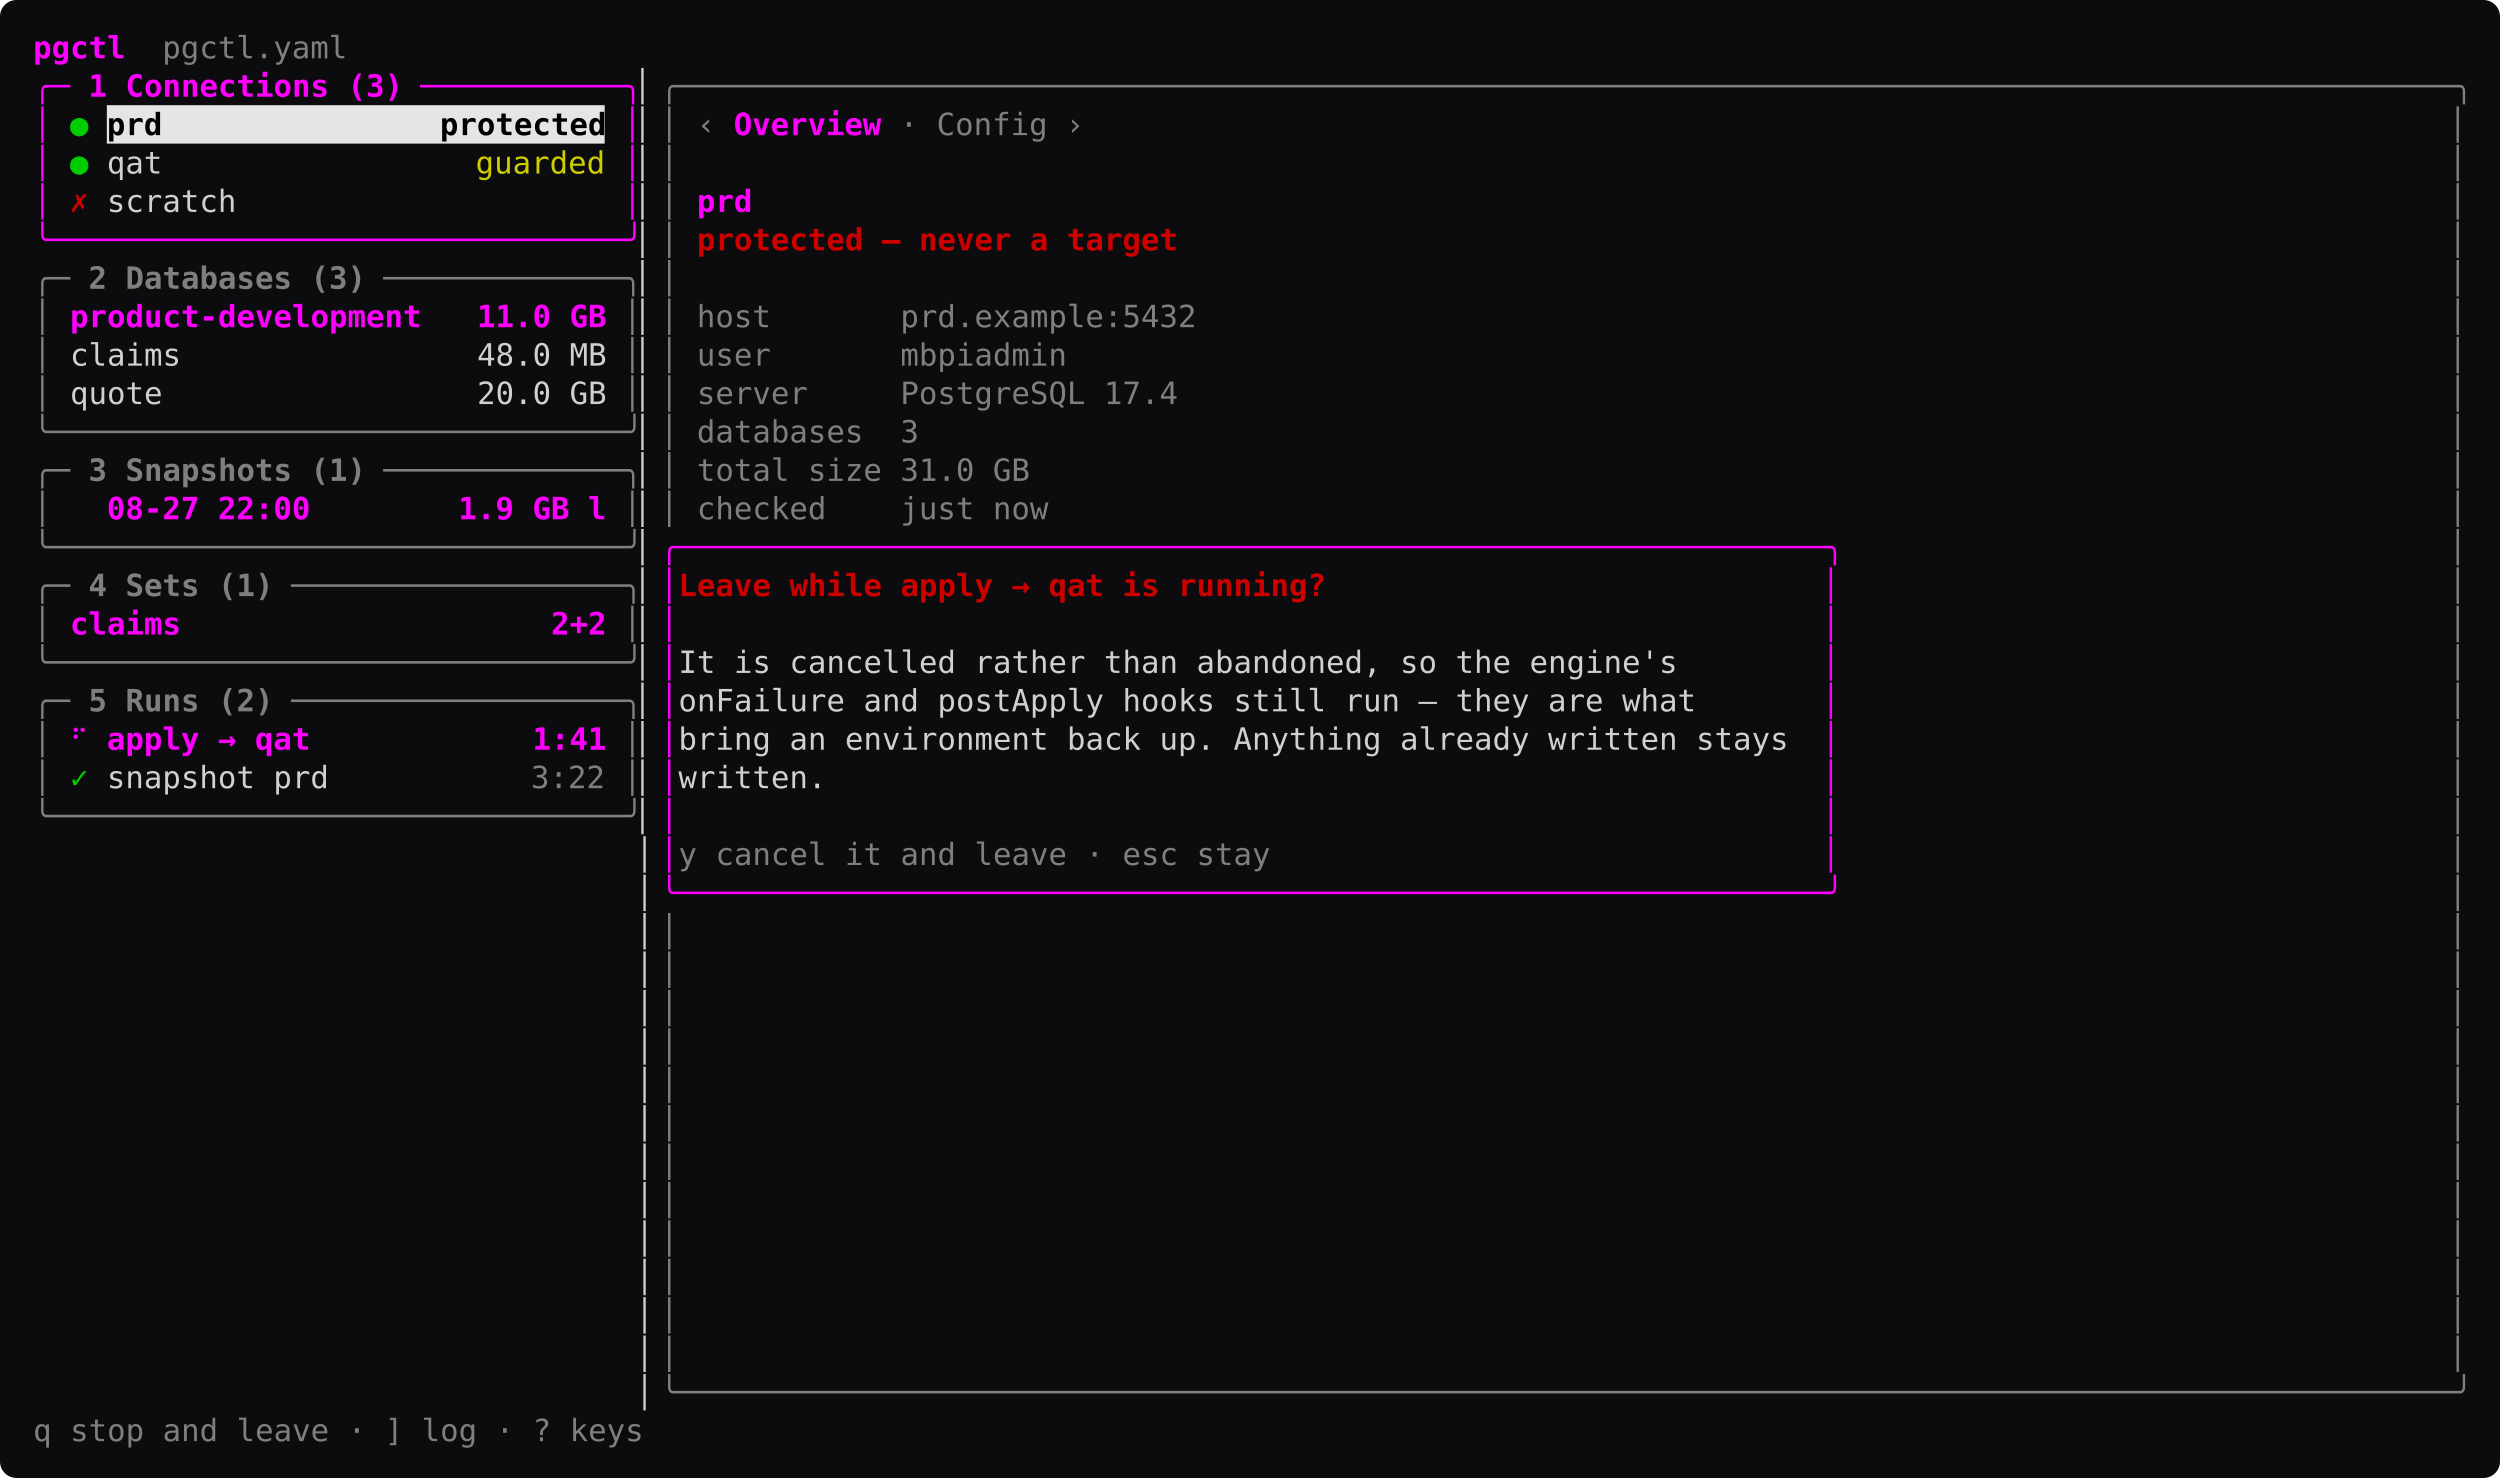
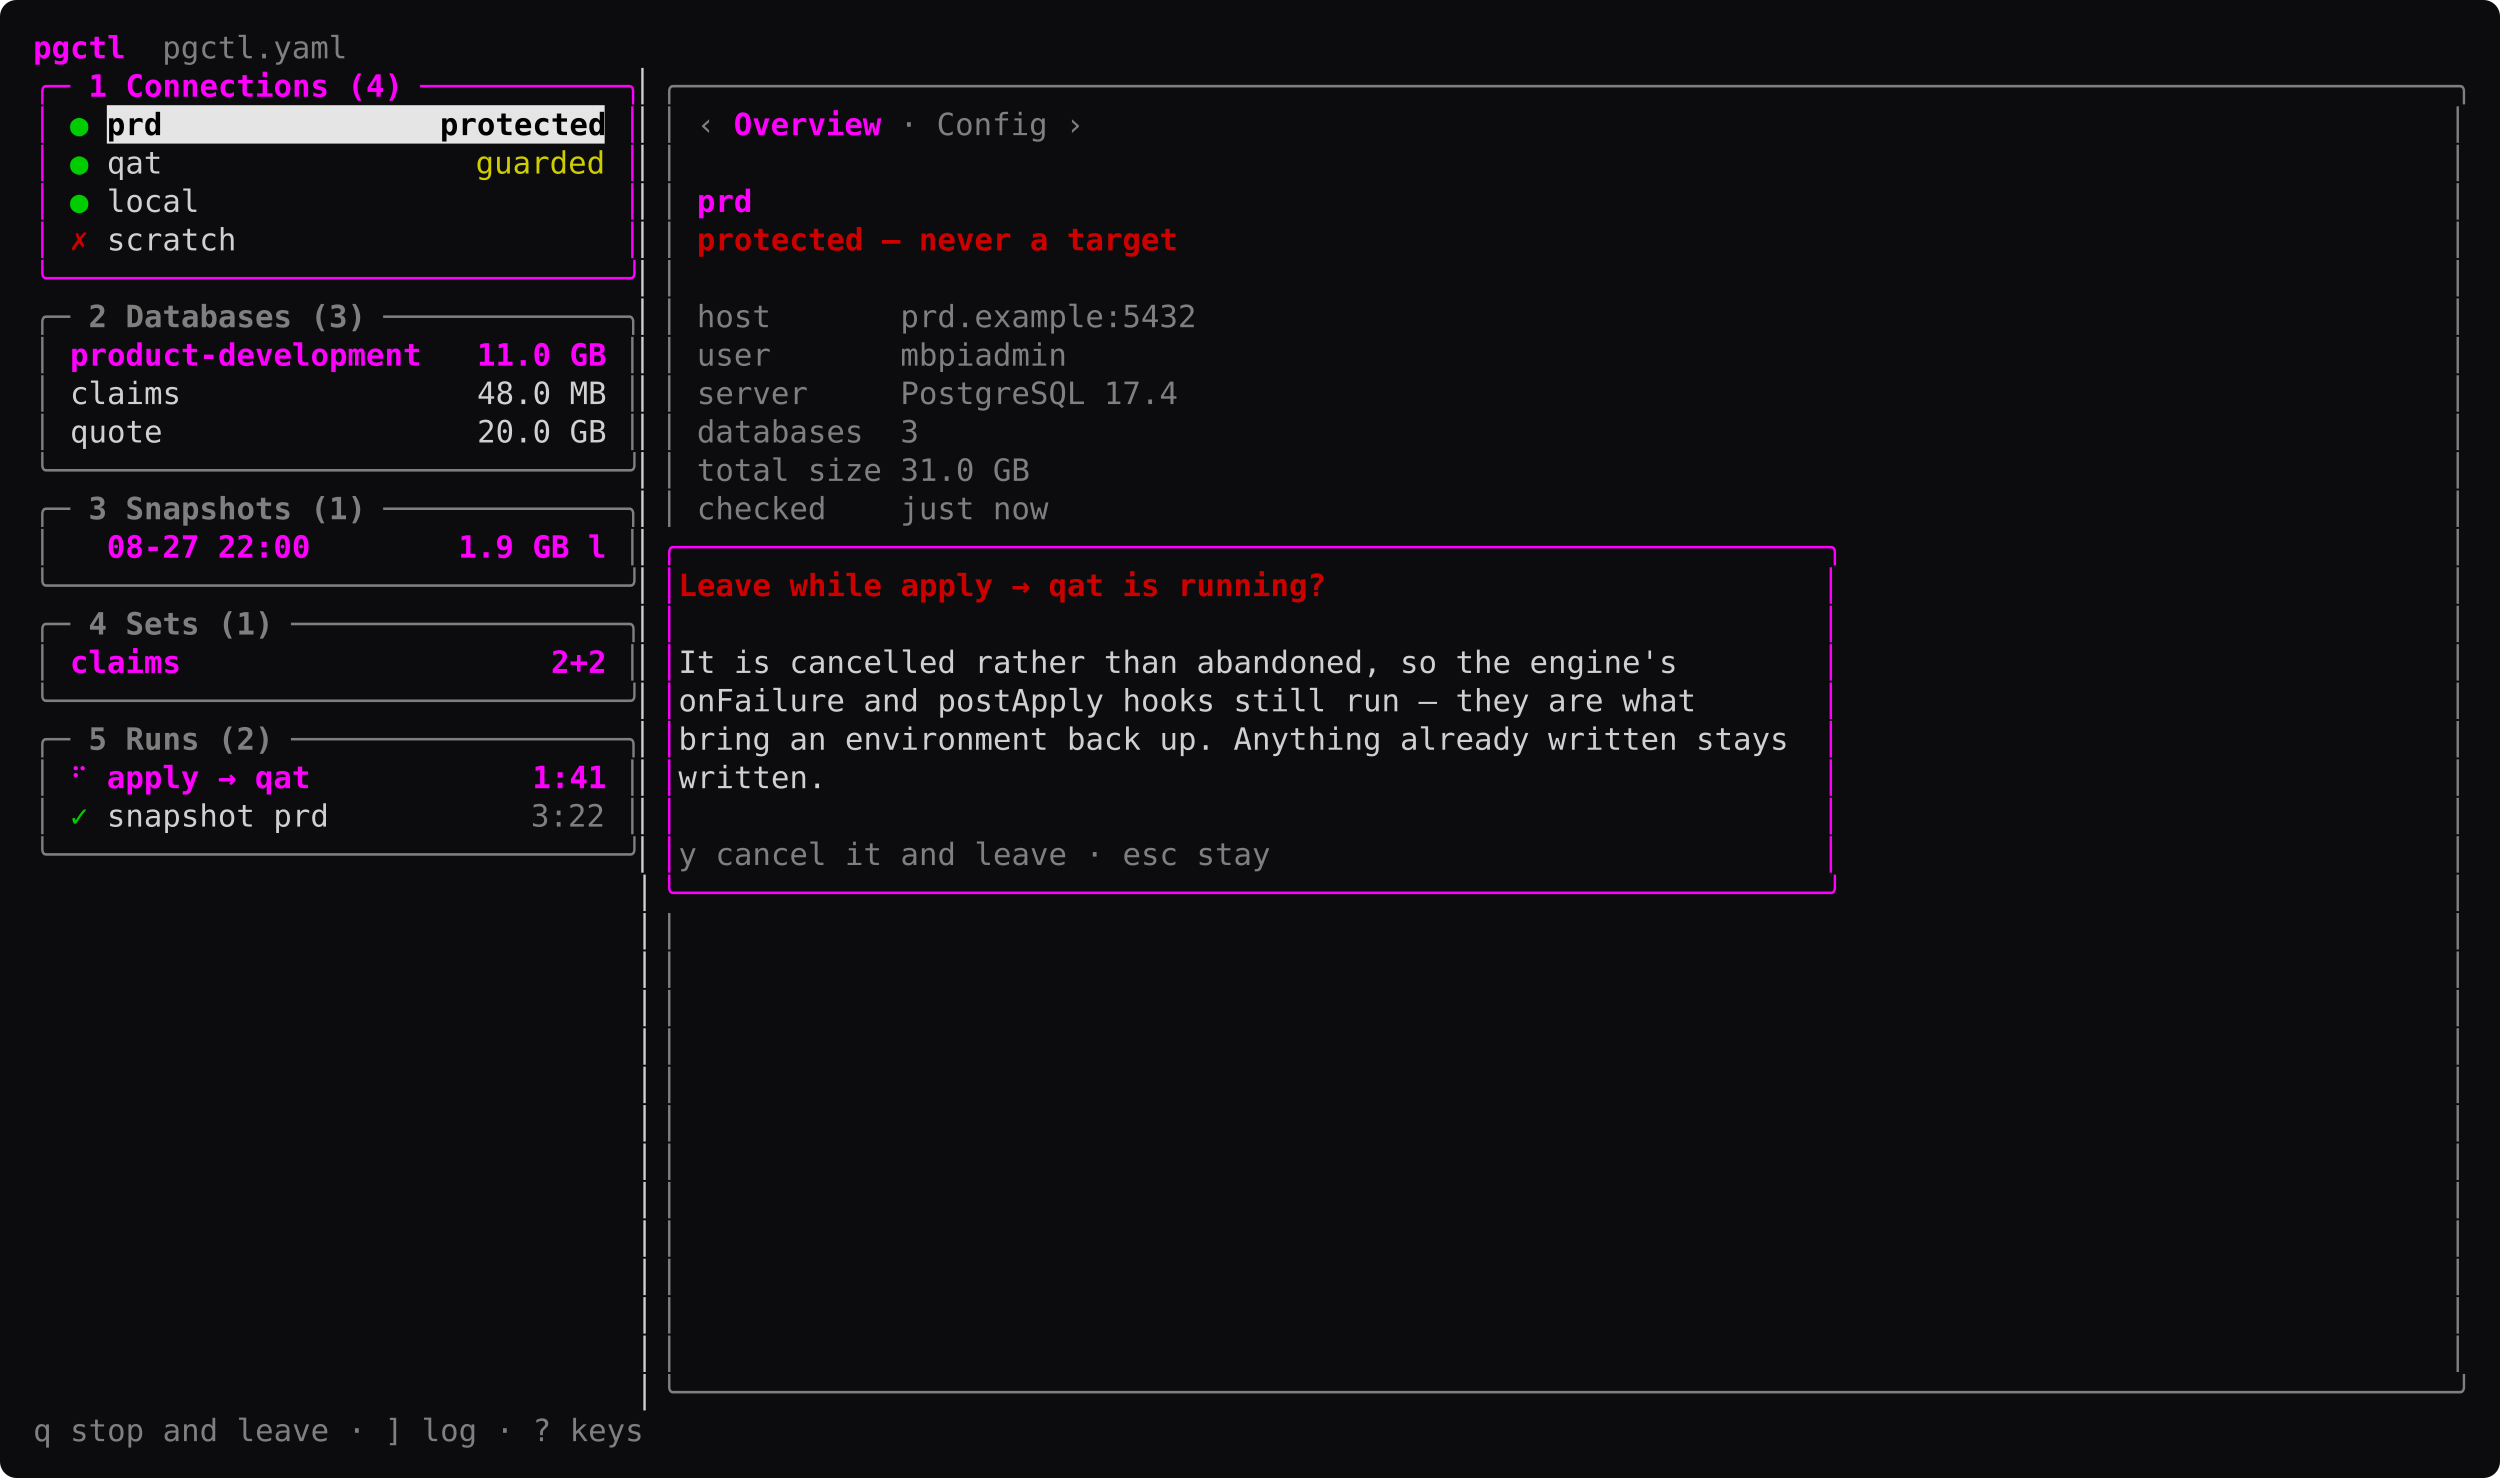
<svg xmlns="http://www.w3.org/2000/svg" width="1057.6" height="625.25" viewBox="0 0 1057.6 625.25" font-family="ui-monospace, 'SF Mono', SFMono-Regular, Menlo, Consolas, 'DejaVu Sans Mono', monospace" font-size="13" role="img">
  <rect width="1057.6" height="625.25" rx="7" fill="#0c0c0e" />
  <rect x="45.2" y="44.5" width="210.6" height="16.25" fill="#e5e5e5" />
  <text x="14" y="24.68" textLength="39" lengthAdjust="spacing" fill="#ff00ff" font-weight="600" xml:space="preserve">pgctl</text>
  <text x="53" y="24.68" textLength="93.6" lengthAdjust="spacing" fill="#7f7f7f" xml:space="preserve">  pgctl.yaml</text>
  <text x="14" y="40.92" textLength="15.6" lengthAdjust="spacing" fill="#ff00ff" xml:space="preserve">╭─</text>
-   <text x="29.6" y="40.92" textLength="140.4" lengthAdjust="spacing" fill="#ff00ff" font-weight="600" xml:space="preserve"> 1 Connections (3)</text>
+   <text x="29.6" y="40.92" textLength="140.4" lengthAdjust="spacing" fill="#ff00ff" font-weight="600" xml:space="preserve"> 1 Connections (4)</text>
  <text x="177.8" y="40.92" textLength="93.6" lengthAdjust="spacing" fill="#ff00ff" xml:space="preserve">───────────╮</text>
  <text x="271.4" y="40.92" textLength="7.8" lengthAdjust="spacing" fill="#d0d0d0" xml:space="preserve">▏</text>
  <text x="279.2" y="40.92" textLength="764.4" lengthAdjust="spacing" fill="#7f7f7f" xml:space="preserve">╭────────────────────────────────────────────────────────────────────────────────────────────────╮</text>
  <text x="14" y="57.17" textLength="7.8" lengthAdjust="spacing" fill="#ff00ff" xml:space="preserve">│</text>
  <text x="29.6" y="57.17" textLength="7.8" lengthAdjust="spacing" fill="#00cd00" xml:space="preserve">●</text>
  <text x="45.2" y="57.17" textLength="210.6" lengthAdjust="spacing" fill="#000000" font-weight="600" xml:space="preserve">prd               protected</text>
  <text x="263.6" y="57.17" textLength="7.8" lengthAdjust="spacing" fill="#ff00ff" xml:space="preserve">│</text>
  <text x="271.4" y="57.17" textLength="7.8" lengthAdjust="spacing" fill="#d0d0d0" xml:space="preserve">▏</text>
  <text x="279.2" y="57.17" textLength="7.8" lengthAdjust="spacing" fill="#7f7f7f" xml:space="preserve">│</text>
  <text x="294.8" y="57.17" textLength="7.8" lengthAdjust="spacing" fill="#7f7f7f" xml:space="preserve">‹</text>
  <text x="310.4" y="57.17" textLength="7.8" lengthAdjust="spacing" fill="#ff00ff" font-weight="600" xml:space="preserve">O</text>
  <text x="318.2" y="57.17" textLength="7.8" lengthAdjust="spacing" fill="#ff00ff" font-weight="600" xml:space="preserve">v</text>
  <text x="326" y="57.17" textLength="7.8" lengthAdjust="spacing" fill="#ff00ff" font-weight="600" xml:space="preserve">e</text>
  <text x="333.8" y="57.17" textLength="7.8" lengthAdjust="spacing" fill="#ff00ff" font-weight="600" xml:space="preserve">r</text>
  <text x="341.6" y="57.17" textLength="7.8" lengthAdjust="spacing" fill="#ff00ff" font-weight="600" xml:space="preserve">v</text>
  <text x="349.4" y="57.17" textLength="7.8" lengthAdjust="spacing" fill="#ff00ff" font-weight="600" xml:space="preserve">i</text>
  <text x="357.2" y="57.17" textLength="7.8" lengthAdjust="spacing" fill="#ff00ff" font-weight="600" xml:space="preserve">e</text>
  <text x="365" y="57.17" textLength="7.8" lengthAdjust="spacing" fill="#ff00ff" font-weight="600" xml:space="preserve">w</text>
  <text x="380.6" y="57.17" textLength="7.8" lengthAdjust="spacing" fill="#7f7f7f" xml:space="preserve">·</text>
  <text x="388.4" y="57.17" textLength="54.6" lengthAdjust="spacing" fill="#7f7f7f" xml:space="preserve"> Config</text>
  <text x="450.8" y="57.17" textLength="7.8" lengthAdjust="spacing" fill="#7f7f7f" xml:space="preserve">›</text>
  <text x="1035.8" y="57.17" textLength="7.8" lengthAdjust="spacing" fill="#7f7f7f" xml:space="preserve">│</text>
  <text x="14" y="73.42" textLength="7.8" lengthAdjust="spacing" fill="#ff00ff" xml:space="preserve">│</text>
  <text x="29.6" y="73.42" textLength="7.8" lengthAdjust="spacing" fill="#00cd00" xml:space="preserve">●</text>
  <text x="45.2" y="73.42" textLength="23.4" lengthAdjust="spacing" fill="#d0d0d0" xml:space="preserve">qat</text>
  <text x="201.2" y="73.42" textLength="54.6" lengthAdjust="spacing" fill="#cdcd00" xml:space="preserve">guarded</text>
  <text x="263.6" y="73.42" textLength="7.8" lengthAdjust="spacing" fill="#ff00ff" xml:space="preserve">│</text>
  <text x="271.4" y="73.42" textLength="7.8" lengthAdjust="spacing" fill="#d0d0d0" xml:space="preserve">▏</text>
  <text x="279.2" y="73.42" textLength="7.8" lengthAdjust="spacing" fill="#7f7f7f" xml:space="preserve">│</text>
  <text x="1035.8" y="73.42" textLength="7.8" lengthAdjust="spacing" fill="#7f7f7f" xml:space="preserve">│</text>
  <text x="14" y="89.67" textLength="7.8" lengthAdjust="spacing" fill="#ff00ff" xml:space="preserve">│</text>
-   <text x="29.6" y="89.67" textLength="7.8" lengthAdjust="spacing" fill="#cd0000" font-weight="600" xml:space="preserve">✗</text>
-   <text x="45.2" y="89.67" textLength="54.6" lengthAdjust="spacing" fill="#d0d0d0" xml:space="preserve">scratch</text>
+   <text x="29.6" y="89.67" textLength="7.8" lengthAdjust="spacing" fill="#00cd00" xml:space="preserve">●</text>
+   <text x="45.2" y="89.67" textLength="39" lengthAdjust="spacing" fill="#d0d0d0" xml:space="preserve">local</text>
  <text x="263.6" y="89.67" textLength="7.8" lengthAdjust="spacing" fill="#ff00ff" xml:space="preserve">│</text>
  <text x="271.4" y="89.67" textLength="7.8" lengthAdjust="spacing" fill="#d0d0d0" xml:space="preserve">▏</text>
  <text x="279.2" y="89.67" textLength="7.8" lengthAdjust="spacing" fill="#7f7f7f" xml:space="preserve">│</text>
  <text x="294.8" y="89.67" textLength="23.4" lengthAdjust="spacing" fill="#ff00ff" font-weight="600" xml:space="preserve">prd</text>
  <text x="1035.8" y="89.67" textLength="7.8" lengthAdjust="spacing" fill="#7f7f7f" xml:space="preserve">│</text>
-   <text x="14" y="105.92" textLength="257.4" lengthAdjust="spacing" fill="#ff00ff" xml:space="preserve">╰───────────────────────────────╯</text>
+   <text x="14" y="105.92" textLength="7.8" lengthAdjust="spacing" fill="#ff00ff" xml:space="preserve">│</text>
+   <text x="29.6" y="105.92" textLength="7.8" lengthAdjust="spacing" fill="#cd0000" font-weight="600" xml:space="preserve">✗</text>
+   <text x="45.2" y="105.92" textLength="54.6" lengthAdjust="spacing" fill="#d0d0d0" xml:space="preserve">scratch</text>
+   <text x="263.6" y="105.92" textLength="7.8" lengthAdjust="spacing" fill="#ff00ff" xml:space="preserve">│</text>
  <text x="271.4" y="105.92" textLength="7.8" lengthAdjust="spacing" fill="#d0d0d0" xml:space="preserve">▏</text>
  <text x="279.2" y="105.92" textLength="7.8" lengthAdjust="spacing" fill="#7f7f7f" xml:space="preserve">│</text>
  <text x="294.8" y="105.92" textLength="202.8" lengthAdjust="spacing" fill="#cd0000" font-weight="600" xml:space="preserve">protected — never a target</text>
  <text x="1035.8" y="105.92" textLength="7.8" lengthAdjust="spacing" fill="#7f7f7f" xml:space="preserve">│</text>
-   <text x="14" y="122.17" textLength="15.6" lengthAdjust="spacing" fill="#7f7f7f" xml:space="preserve">╭─</text>
-   <text x="29.6" y="122.17" textLength="124.8" lengthAdjust="spacing" fill="#7f7f7f" font-weight="600" xml:space="preserve"> 2 Databases (3)</text>
-   <text x="162.2" y="122.17" textLength="109.2" lengthAdjust="spacing" fill="#7f7f7f" xml:space="preserve">─────────────╮</text>
+   <text x="14" y="122.17" textLength="257.4" lengthAdjust="spacing" fill="#ff00ff" xml:space="preserve">╰───────────────────────────────╯</text>
  <text x="271.4" y="122.17" textLength="7.8" lengthAdjust="spacing" fill="#d0d0d0" xml:space="preserve">▏</text>
  <text x="279.2" y="122.17" textLength="7.8" lengthAdjust="spacing" fill="#7f7f7f" xml:space="preserve">│</text>
  <text x="1035.8" y="122.17" textLength="7.8" lengthAdjust="spacing" fill="#7f7f7f" xml:space="preserve">│</text>
-   <text x="14" y="138.43" textLength="7.8" lengthAdjust="spacing" fill="#7f7f7f" xml:space="preserve">│</text>
-   <text x="29.6" y="138.43" textLength="226.2" lengthAdjust="spacing" fill="#ff00ff" font-weight="600" xml:space="preserve">product-development   11.0 GB</text>
-   <text x="263.6" y="138.43" textLength="7.8" lengthAdjust="spacing" fill="#7f7f7f" xml:space="preserve">│</text>
+   <text x="14" y="138.43" textLength="15.6" lengthAdjust="spacing" fill="#7f7f7f" xml:space="preserve">╭─</text>
+   <text x="29.6" y="138.43" textLength="124.8" lengthAdjust="spacing" fill="#7f7f7f" font-weight="600" xml:space="preserve"> 2 Databases (3)</text>
+   <text x="162.2" y="138.43" textLength="109.2" lengthAdjust="spacing" fill="#7f7f7f" xml:space="preserve">─────────────╮</text>
  <text x="271.4" y="138.43" textLength="7.8" lengthAdjust="spacing" fill="#d0d0d0" xml:space="preserve">▏</text>
  <text x="279.2" y="138.43" textLength="7.8" lengthAdjust="spacing" fill="#7f7f7f" xml:space="preserve">│</text>
  <text x="294.8" y="138.43" textLength="210.6" lengthAdjust="spacing" fill="#7f7f7f" xml:space="preserve">host       prd.example:5432</text>
  <text x="1035.8" y="138.43" textLength="7.8" lengthAdjust="spacing" fill="#7f7f7f" xml:space="preserve">│</text>
  <text x="14" y="154.68" textLength="7.8" lengthAdjust="spacing" fill="#7f7f7f" xml:space="preserve">│</text>
-   <text x="21.8" y="154.68" textLength="234" lengthAdjust="spacing" fill="#d0d0d0" xml:space="preserve"> claims                48.0 MB</text>
+   <text x="29.6" y="154.68" textLength="226.2" lengthAdjust="spacing" fill="#ff00ff" font-weight="600" xml:space="preserve">product-development   11.0 GB</text>
  <text x="263.6" y="154.68" textLength="7.8" lengthAdjust="spacing" fill="#7f7f7f" xml:space="preserve">│</text>
  <text x="271.4" y="154.68" textLength="7.8" lengthAdjust="spacing" fill="#d0d0d0" xml:space="preserve">▏</text>
  <text x="279.2" y="154.68" textLength="7.8" lengthAdjust="spacing" fill="#7f7f7f" xml:space="preserve">│</text>
  <text x="294.8" y="154.68" textLength="156" lengthAdjust="spacing" fill="#7f7f7f" xml:space="preserve">user       mbpiadmin</text>
  <text x="1035.8" y="154.68" textLength="7.8" lengthAdjust="spacing" fill="#7f7f7f" xml:space="preserve">│</text>
  <text x="14" y="170.93" textLength="7.8" lengthAdjust="spacing" fill="#7f7f7f" xml:space="preserve">│</text>
-   <text x="21.8" y="170.93" textLength="234" lengthAdjust="spacing" fill="#d0d0d0" xml:space="preserve"> quote                 20.0 GB</text>
+   <text x="21.8" y="170.93" textLength="234" lengthAdjust="spacing" fill="#d0d0d0" xml:space="preserve"> claims                48.0 MB</text>
  <text x="263.6" y="170.93" textLength="7.8" lengthAdjust="spacing" fill="#7f7f7f" xml:space="preserve">│</text>
  <text x="271.4" y="170.93" textLength="7.8" lengthAdjust="spacing" fill="#d0d0d0" xml:space="preserve">▏</text>
  <text x="279.2" y="170.93" textLength="7.8" lengthAdjust="spacing" fill="#7f7f7f" xml:space="preserve">│</text>
  <text x="294.8" y="170.93" textLength="202.8" lengthAdjust="spacing" fill="#7f7f7f" xml:space="preserve">server     PostgreSQL 17.4</text>
  <text x="1035.8" y="170.93" textLength="7.8" lengthAdjust="spacing" fill="#7f7f7f" xml:space="preserve">│</text>
-   <text x="14" y="187.18" textLength="257.4" lengthAdjust="spacing" fill="#7f7f7f" xml:space="preserve">╰───────────────────────────────╯</text>
+   <text x="14" y="187.18" textLength="7.8" lengthAdjust="spacing" fill="#7f7f7f" xml:space="preserve">│</text>
+   <text x="21.8" y="187.18" textLength="234" lengthAdjust="spacing" fill="#d0d0d0" xml:space="preserve"> quote                 20.0 GB</text>
+   <text x="263.6" y="187.18" textLength="7.8" lengthAdjust="spacing" fill="#7f7f7f" xml:space="preserve">│</text>
  <text x="271.4" y="187.18" textLength="7.8" lengthAdjust="spacing" fill="#d0d0d0" xml:space="preserve">▏</text>
  <text x="279.2" y="187.18" textLength="7.8" lengthAdjust="spacing" fill="#7f7f7f" xml:space="preserve">│</text>
  <text x="294.8" y="187.18" textLength="93.6" lengthAdjust="spacing" fill="#7f7f7f" xml:space="preserve">databases  3</text>
  <text x="1035.8" y="187.18" textLength="7.8" lengthAdjust="spacing" fill="#7f7f7f" xml:space="preserve">│</text>
-   <text x="14" y="203.43" textLength="15.6" lengthAdjust="spacing" fill="#7f7f7f" xml:space="preserve">╭─</text>
-   <text x="29.6" y="203.43" textLength="124.8" lengthAdjust="spacing" fill="#7f7f7f" font-weight="600" xml:space="preserve"> 3 Snapshots (1)</text>
-   <text x="162.2" y="203.43" textLength="109.2" lengthAdjust="spacing" fill="#7f7f7f" xml:space="preserve">─────────────╮</text>
+   <text x="14" y="203.43" textLength="257.4" lengthAdjust="spacing" fill="#7f7f7f" xml:space="preserve">╰───────────────────────────────╯</text>
  <text x="271.4" y="203.43" textLength="7.8" lengthAdjust="spacing" fill="#d0d0d0" xml:space="preserve">▏</text>
  <text x="279.2" y="203.43" textLength="7.8" lengthAdjust="spacing" fill="#7f7f7f" xml:space="preserve">│</text>
  <text x="294.8" y="203.43" textLength="140.4" lengthAdjust="spacing" fill="#7f7f7f" xml:space="preserve">total size 31.0 GB</text>
  <text x="1035.8" y="203.43" textLength="7.8" lengthAdjust="spacing" fill="#7f7f7f" xml:space="preserve">│</text>
-   <text x="14" y="219.68" textLength="7.8" lengthAdjust="spacing" fill="#7f7f7f" xml:space="preserve">│</text>
-   <text x="45.2" y="219.68" textLength="210.6" lengthAdjust="spacing" fill="#ff00ff" font-weight="600" xml:space="preserve">08-27 22:00        1.9 GB l</text>
-   <text x="263.6" y="219.68" textLength="7.8" lengthAdjust="spacing" fill="#7f7f7f" xml:space="preserve">│</text>
+   <text x="14" y="219.68" textLength="15.6" lengthAdjust="spacing" fill="#7f7f7f" xml:space="preserve">╭─</text>
+   <text x="29.6" y="219.68" textLength="124.8" lengthAdjust="spacing" fill="#7f7f7f" font-weight="600" xml:space="preserve"> 3 Snapshots (1)</text>
+   <text x="162.2" y="219.68" textLength="109.2" lengthAdjust="spacing" fill="#7f7f7f" xml:space="preserve">─────────────╮</text>
  <text x="271.4" y="219.68" textLength="7.8" lengthAdjust="spacing" fill="#d0d0d0" xml:space="preserve">▏</text>
  <text x="279.2" y="219.68" textLength="7.8" lengthAdjust="spacing" fill="#7f7f7f" xml:space="preserve">│</text>
  <text x="294.8" y="219.68" textLength="148.2" lengthAdjust="spacing" fill="#7f7f7f" xml:space="preserve">checked    just now</text>
  <text x="1035.8" y="219.68" textLength="7.8" lengthAdjust="spacing" fill="#7f7f7f" xml:space="preserve">│</text>
-   <text x="14" y="235.93" textLength="257.4" lengthAdjust="spacing" fill="#7f7f7f" xml:space="preserve">╰───────────────────────────────╯</text>
+   <text x="14" y="235.93" textLength="7.8" lengthAdjust="spacing" fill="#7f7f7f" xml:space="preserve">│</text>
+   <text x="45.2" y="235.93" textLength="210.6" lengthAdjust="spacing" fill="#ff00ff" font-weight="600" xml:space="preserve">08-27 22:00        1.9 GB l</text>
+   <text x="263.6" y="235.93" textLength="7.8" lengthAdjust="spacing" fill="#7f7f7f" xml:space="preserve">│</text>
  <text x="271.4" y="235.93" textLength="7.8" lengthAdjust="spacing" fill="#d0d0d0" xml:space="preserve">▏</text>
  <text x="279.2" y="235.93" textLength="499.2" lengthAdjust="spacing" fill="#ff00ff" xml:space="preserve">╭──────────────────────────────────────────────────────────────╮</text>
  <text x="1035.8" y="235.93" textLength="7.8" lengthAdjust="spacing" fill="#7f7f7f" xml:space="preserve">│</text>
-   <text x="14" y="252.18" textLength="15.6" lengthAdjust="spacing" fill="#7f7f7f" xml:space="preserve">╭─</text>
-   <text x="29.6" y="252.18" textLength="85.8" lengthAdjust="spacing" fill="#7f7f7f" font-weight="600" xml:space="preserve"> 4 Sets (1)</text>
-   <text x="123.2" y="252.18" textLength="148.2" lengthAdjust="spacing" fill="#7f7f7f" xml:space="preserve">──────────────────╮</text>
+   <text x="14" y="252.18" textLength="257.4" lengthAdjust="spacing" fill="#7f7f7f" xml:space="preserve">╰───────────────────────────────╯</text>
  <text x="271.4" y="252.18" textLength="7.8" lengthAdjust="spacing" fill="#d0d0d0" xml:space="preserve">▏</text>
  <text x="279.2" y="252.18" textLength="7.8" lengthAdjust="spacing" fill="#ff00ff" xml:space="preserve">│</text>
  <text x="287" y="252.18" textLength="273" lengthAdjust="spacing" fill="#cd0000" font-weight="600" xml:space="preserve">Leave while apply → qat is running?</text>
  <text x="770.6" y="252.18" textLength="7.8" lengthAdjust="spacing" fill="#ff00ff" xml:space="preserve">│</text>
  <text x="1035.8" y="252.18" textLength="7.8" lengthAdjust="spacing" fill="#7f7f7f" xml:space="preserve">│</text>
-   <text x="14" y="268.43" textLength="7.8" lengthAdjust="spacing" fill="#7f7f7f" xml:space="preserve">│</text>
-   <text x="29.6" y="268.43" textLength="226.2" lengthAdjust="spacing" fill="#ff00ff" font-weight="600" xml:space="preserve">claims                    2+2</text>
-   <text x="263.6" y="268.43" textLength="7.8" lengthAdjust="spacing" fill="#7f7f7f" xml:space="preserve">│</text>
+   <text x="14" y="268.43" textLength="15.6" lengthAdjust="spacing" fill="#7f7f7f" xml:space="preserve">╭─</text>
+   <text x="29.6" y="268.43" textLength="85.8" lengthAdjust="spacing" fill="#7f7f7f" font-weight="600" xml:space="preserve"> 4 Sets (1)</text>
+   <text x="123.2" y="268.43" textLength="148.2" lengthAdjust="spacing" fill="#7f7f7f" xml:space="preserve">──────────────────╮</text>
  <text x="271.4" y="268.43" textLength="7.8" lengthAdjust="spacing" fill="#d0d0d0" xml:space="preserve">▏</text>
  <text x="279.2" y="268.43" textLength="7.8" lengthAdjust="spacing" fill="#ff00ff" xml:space="preserve">│</text>
  <text x="770.6" y="268.43" textLength="7.8" lengthAdjust="spacing" fill="#ff00ff" xml:space="preserve">│</text>
  <text x="1035.8" y="268.43" textLength="7.8" lengthAdjust="spacing" fill="#7f7f7f" xml:space="preserve">│</text>
-   <text x="14" y="284.68" textLength="257.4" lengthAdjust="spacing" fill="#7f7f7f" xml:space="preserve">╰───────────────────────────────╯</text>
+   <text x="14" y="284.68" textLength="7.8" lengthAdjust="spacing" fill="#7f7f7f" xml:space="preserve">│</text>
+   <text x="29.6" y="284.68" textLength="226.2" lengthAdjust="spacing" fill="#ff00ff" font-weight="600" xml:space="preserve">claims                    2+2</text>
+   <text x="263.6" y="284.68" textLength="7.8" lengthAdjust="spacing" fill="#7f7f7f" xml:space="preserve">│</text>
  <text x="271.4" y="284.68" textLength="7.8" lengthAdjust="spacing" fill="#d0d0d0" xml:space="preserve">▏</text>
  <text x="279.2" y="284.68" textLength="7.8" lengthAdjust="spacing" fill="#ff00ff" xml:space="preserve">│</text>
  <text x="287" y="284.68" textLength="421.2" lengthAdjust="spacing" fill="#d0d0d0" xml:space="preserve">It is cancelled rather than abandoned, so the engine's</text>
  <text x="770.6" y="284.68" textLength="7.8" lengthAdjust="spacing" fill="#ff00ff" xml:space="preserve">│</text>
  <text x="1035.8" y="284.68" textLength="7.8" lengthAdjust="spacing" fill="#7f7f7f" xml:space="preserve">│</text>
-   <text x="14" y="300.93" textLength="15.6" lengthAdjust="spacing" fill="#7f7f7f" xml:space="preserve">╭─</text>
-   <text x="29.6" y="300.93" textLength="85.8" lengthAdjust="spacing" fill="#7f7f7f" font-weight="600" xml:space="preserve"> 5 Runs (2)</text>
-   <text x="123.2" y="300.93" textLength="148.2" lengthAdjust="spacing" fill="#7f7f7f" xml:space="preserve">──────────────────╮</text>
+   <text x="14" y="300.93" textLength="257.4" lengthAdjust="spacing" fill="#7f7f7f" xml:space="preserve">╰───────────────────────────────╯</text>
  <text x="271.4" y="300.93" textLength="7.8" lengthAdjust="spacing" fill="#d0d0d0" xml:space="preserve">▏</text>
  <text x="279.2" y="300.93" textLength="7.8" lengthAdjust="spacing" fill="#ff00ff" xml:space="preserve">│</text>
  <text x="287" y="300.93" textLength="429" lengthAdjust="spacing" fill="#d0d0d0" xml:space="preserve">onFailure and postApply hooks still run — they are what</text>
  <text x="770.6" y="300.93" textLength="7.8" lengthAdjust="spacing" fill="#ff00ff" xml:space="preserve">│</text>
  <text x="1035.8" y="300.93" textLength="7.8" lengthAdjust="spacing" fill="#7f7f7f" xml:space="preserve">│</text>
-   <text x="14" y="317.18" textLength="7.8" lengthAdjust="spacing" fill="#7f7f7f" xml:space="preserve">│</text>
-   <text x="29.6" y="317.18" textLength="7.8" lengthAdjust="spacing" fill="#ff00ff" xml:space="preserve">⠋</text>
-   <text x="45.2" y="317.18" textLength="210.6" lengthAdjust="spacing" fill="#ff00ff" font-weight="600" xml:space="preserve">apply → qat            1:41</text>
-   <text x="263.6" y="317.18" textLength="7.8" lengthAdjust="spacing" fill="#7f7f7f" xml:space="preserve">│</text>
+   <text x="14" y="317.18" textLength="15.6" lengthAdjust="spacing" fill="#7f7f7f" xml:space="preserve">╭─</text>
+   <text x="29.6" y="317.18" textLength="85.8" lengthAdjust="spacing" fill="#7f7f7f" font-weight="600" xml:space="preserve"> 5 Runs (2)</text>
+   <text x="123.2" y="317.18" textLength="148.2" lengthAdjust="spacing" fill="#7f7f7f" xml:space="preserve">──────────────────╮</text>
  <text x="271.4" y="317.18" textLength="7.8" lengthAdjust="spacing" fill="#d0d0d0" xml:space="preserve">▏</text>
  <text x="279.2" y="317.18" textLength="7.8" lengthAdjust="spacing" fill="#ff00ff" xml:space="preserve">│</text>
  <text x="287" y="317.18" textLength="468" lengthAdjust="spacing" fill="#d0d0d0" xml:space="preserve">bring an environment back up. Anything already written stays</text>
  <text x="770.6" y="317.18" textLength="7.8" lengthAdjust="spacing" fill="#ff00ff" xml:space="preserve">│</text>
  <text x="1035.8" y="317.18" textLength="7.8" lengthAdjust="spacing" fill="#7f7f7f" xml:space="preserve">│</text>
  <text x="14" y="333.43" textLength="7.8" lengthAdjust="spacing" fill="#7f7f7f" xml:space="preserve">│</text>
-   <text x="29.6" y="333.43" textLength="7.8" lengthAdjust="spacing" fill="#00cd00" xml:space="preserve">✓</text>
-   <text x="45.2" y="333.43" textLength="93.6" lengthAdjust="spacing" fill="#d0d0d0" xml:space="preserve">snapshot prd</text>
-   <text x="224.6" y="333.43" textLength="31.2" lengthAdjust="spacing" fill="#7f7f7f" xml:space="preserve">3:22</text>
+   <text x="29.6" y="333.43" textLength="7.8" lengthAdjust="spacing" fill="#ff00ff" xml:space="preserve">⠋</text>
+   <text x="45.2" y="333.43" textLength="210.6" lengthAdjust="spacing" fill="#ff00ff" font-weight="600" xml:space="preserve">apply → qat            1:41</text>
  <text x="263.6" y="333.43" textLength="7.8" lengthAdjust="spacing" fill="#7f7f7f" xml:space="preserve">│</text>
  <text x="271.4" y="333.43" textLength="7.8" lengthAdjust="spacing" fill="#d0d0d0" xml:space="preserve">▏</text>
  <text x="279.2" y="333.43" textLength="7.8" lengthAdjust="spacing" fill="#ff00ff" xml:space="preserve">│</text>
  <text x="287" y="333.43" textLength="62.4" lengthAdjust="spacing" fill="#d0d0d0" xml:space="preserve">written.</text>
  <text x="770.6" y="333.43" textLength="7.8" lengthAdjust="spacing" fill="#ff00ff" xml:space="preserve">│</text>
  <text x="1035.8" y="333.43" textLength="7.8" lengthAdjust="spacing" fill="#7f7f7f" xml:space="preserve">│</text>
-   <text x="14" y="349.68" textLength="257.4" lengthAdjust="spacing" fill="#7f7f7f" xml:space="preserve">╰───────────────────────────────╯</text>
+   <text x="14" y="349.68" textLength="7.8" lengthAdjust="spacing" fill="#7f7f7f" xml:space="preserve">│</text>
+   <text x="29.6" y="349.68" textLength="7.8" lengthAdjust="spacing" fill="#00cd00" xml:space="preserve">✓</text>
+   <text x="45.2" y="349.68" textLength="93.6" lengthAdjust="spacing" fill="#d0d0d0" xml:space="preserve">snapshot prd</text>
+   <text x="224.6" y="349.68" textLength="31.2" lengthAdjust="spacing" fill="#7f7f7f" xml:space="preserve">3:22</text>
+   <text x="263.6" y="349.68" textLength="7.8" lengthAdjust="spacing" fill="#7f7f7f" xml:space="preserve">│</text>
  <text x="271.4" y="349.68" textLength="7.8" lengthAdjust="spacing" fill="#d0d0d0" xml:space="preserve">▏</text>
  <text x="279.2" y="349.68" textLength="7.8" lengthAdjust="spacing" fill="#ff00ff" xml:space="preserve">│</text>
  <text x="770.6" y="349.68" textLength="7.8" lengthAdjust="spacing" fill="#ff00ff" xml:space="preserve">│</text>
  <text x="1035.8" y="349.68" textLength="7.8" lengthAdjust="spacing" fill="#7f7f7f" xml:space="preserve">│</text>
-   <text x="14" y="365.93" textLength="265.2" lengthAdjust="spacing" fill="#d0d0d0" xml:space="preserve">                                 ▏</text>
+   <text x="14" y="365.93" textLength="257.4" lengthAdjust="spacing" fill="#7f7f7f" xml:space="preserve">╰───────────────────────────────╯</text>
+   <text x="271.4" y="365.93" textLength="7.8" lengthAdjust="spacing" fill="#d0d0d0" xml:space="preserve">▏</text>
  <text x="279.2" y="365.93" textLength="7.8" lengthAdjust="spacing" fill="#ff00ff" xml:space="preserve">│</text>
  <text x="287" y="365.93" textLength="249.6" lengthAdjust="spacing" fill="#7f7f7f" xml:space="preserve">y cancel it and leave · esc stay</text>
  <text x="770.6" y="365.93" textLength="7.8" lengthAdjust="spacing" fill="#ff00ff" xml:space="preserve">│</text>
  <text x="1035.8" y="365.93" textLength="7.8" lengthAdjust="spacing" fill="#7f7f7f" xml:space="preserve">│</text>
  <text x="14" y="382.18" textLength="265.2" lengthAdjust="spacing" fill="#d0d0d0" xml:space="preserve">                                 ▏</text>
  <text x="279.2" y="382.18" textLength="499.2" lengthAdjust="spacing" fill="#ff00ff" xml:space="preserve">╰──────────────────────────────────────────────────────────────╯</text>
  <text x="1035.8" y="382.18" textLength="7.8" lengthAdjust="spacing" fill="#7f7f7f" xml:space="preserve">│</text>
  <text x="14" y="398.43" textLength="265.2" lengthAdjust="spacing" fill="#d0d0d0" xml:space="preserve">                                 ▏</text>
  <text x="279.2" y="398.43" textLength="7.8" lengthAdjust="spacing" fill="#7f7f7f" xml:space="preserve">│</text>
  <text x="1035.8" y="398.43" textLength="7.8" lengthAdjust="spacing" fill="#7f7f7f" xml:space="preserve">│</text>
  <text x="14" y="414.68" textLength="265.2" lengthAdjust="spacing" fill="#d0d0d0" xml:space="preserve">                                 ▏</text>
  <text x="279.2" y="414.68" textLength="7.8" lengthAdjust="spacing" fill="#7f7f7f" xml:space="preserve">│</text>
  <text x="1035.8" y="414.68" textLength="7.8" lengthAdjust="spacing" fill="#7f7f7f" xml:space="preserve">│</text>
  <text x="14" y="430.93" textLength="265.2" lengthAdjust="spacing" fill="#d0d0d0" xml:space="preserve">                                 ▏</text>
  <text x="279.2" y="430.93" textLength="7.8" lengthAdjust="spacing" fill="#7f7f7f" xml:space="preserve">│</text>
  <text x="1035.8" y="430.93" textLength="7.8" lengthAdjust="spacing" fill="#7f7f7f" xml:space="preserve">│</text>
  <text x="14" y="447.18" textLength="265.2" lengthAdjust="spacing" fill="#d0d0d0" xml:space="preserve">                                 ▏</text>
  <text x="279.2" y="447.18" textLength="7.8" lengthAdjust="spacing" fill="#7f7f7f" xml:space="preserve">│</text>
  <text x="1035.8" y="447.18" textLength="7.8" lengthAdjust="spacing" fill="#7f7f7f" xml:space="preserve">│</text>
  <text x="14" y="463.43" textLength="265.2" lengthAdjust="spacing" fill="#d0d0d0" xml:space="preserve">                                 ▏</text>
  <text x="279.2" y="463.43" textLength="7.8" lengthAdjust="spacing" fill="#7f7f7f" xml:space="preserve">│</text>
  <text x="1035.8" y="463.43" textLength="7.8" lengthAdjust="spacing" fill="#7f7f7f" xml:space="preserve">│</text>
  <text x="14" y="479.68" textLength="265.2" lengthAdjust="spacing" fill="#d0d0d0" xml:space="preserve">                                 ▏</text>
  <text x="279.2" y="479.68" textLength="7.8" lengthAdjust="spacing" fill="#7f7f7f" xml:space="preserve">│</text>
  <text x="1035.8" y="479.68" textLength="7.8" lengthAdjust="spacing" fill="#7f7f7f" xml:space="preserve">│</text>
  <text x="14" y="495.93" textLength="265.2" lengthAdjust="spacing" fill="#d0d0d0" xml:space="preserve">                                 ▏</text>
  <text x="279.2" y="495.93" textLength="7.8" lengthAdjust="spacing" fill="#7f7f7f" xml:space="preserve">│</text>
  <text x="1035.8" y="495.93" textLength="7.8" lengthAdjust="spacing" fill="#7f7f7f" xml:space="preserve">│</text>
  <text x="14" y="512.17" textLength="265.2" lengthAdjust="spacing" fill="#d0d0d0" xml:space="preserve">                                 ▏</text>
  <text x="279.2" y="512.17" textLength="7.8" lengthAdjust="spacing" fill="#7f7f7f" xml:space="preserve">│</text>
  <text x="1035.8" y="512.17" textLength="7.8" lengthAdjust="spacing" fill="#7f7f7f" xml:space="preserve">│</text>
  <text x="14" y="528.42" textLength="265.2" lengthAdjust="spacing" fill="#d0d0d0" xml:space="preserve">                                 ▏</text>
  <text x="279.2" y="528.42" textLength="7.8" lengthAdjust="spacing" fill="#7f7f7f" xml:space="preserve">│</text>
  <text x="1035.8" y="528.42" textLength="7.8" lengthAdjust="spacing" fill="#7f7f7f" xml:space="preserve">│</text>
  <text x="14" y="544.67" textLength="265.2" lengthAdjust="spacing" fill="#d0d0d0" xml:space="preserve">                                 ▏</text>
  <text x="279.2" y="544.67" textLength="7.8" lengthAdjust="spacing" fill="#7f7f7f" xml:space="preserve">│</text>
  <text x="1035.8" y="544.67" textLength="7.8" lengthAdjust="spacing" fill="#7f7f7f" xml:space="preserve">│</text>
  <text x="14" y="560.92" textLength="265.2" lengthAdjust="spacing" fill="#d0d0d0" xml:space="preserve">                                 ▏</text>
  <text x="279.2" y="560.92" textLength="7.8" lengthAdjust="spacing" fill="#7f7f7f" xml:space="preserve">│</text>
  <text x="1035.8" y="560.92" textLength="7.8" lengthAdjust="spacing" fill="#7f7f7f" xml:space="preserve">│</text>
  <text x="14" y="577.17" textLength="265.2" lengthAdjust="spacing" fill="#d0d0d0" xml:space="preserve">                                 ▏</text>
  <text x="279.2" y="577.17" textLength="7.8" lengthAdjust="spacing" fill="#7f7f7f" xml:space="preserve">│</text>
  <text x="1035.8" y="577.17" textLength="7.8" lengthAdjust="spacing" fill="#7f7f7f" xml:space="preserve">│</text>
  <text x="14" y="593.42" textLength="265.2" lengthAdjust="spacing" fill="#d0d0d0" xml:space="preserve">                                 ▏</text>
  <text x="279.2" y="593.42" textLength="764.4" lengthAdjust="spacing" fill="#7f7f7f" xml:space="preserve">╰────────────────────────────────────────────────────────────────────────────────────────────────╯</text>
  <text x="14" y="609.67" textLength="257.4" lengthAdjust="spacing" fill="#7f7f7f" xml:space="preserve">q stop and leave · ] log · ? keys</text>
</svg>
